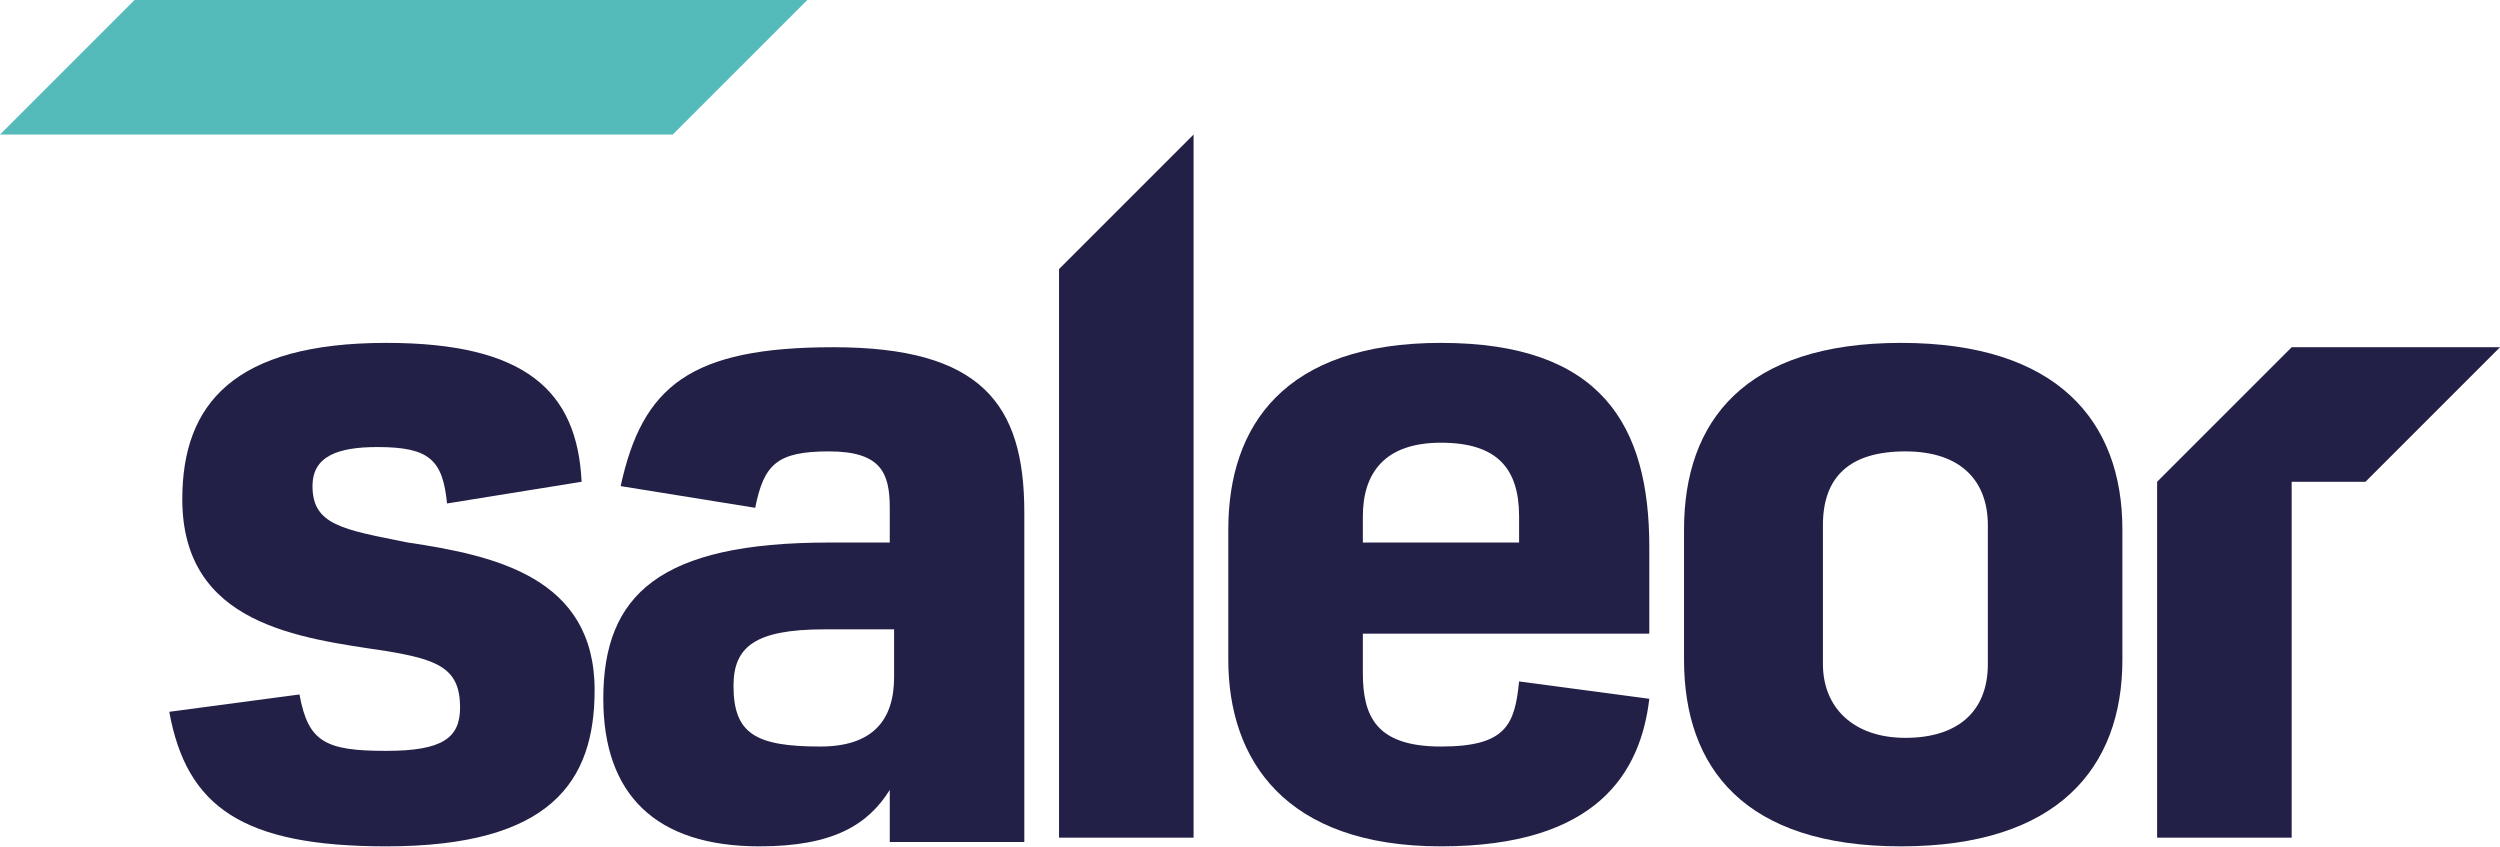
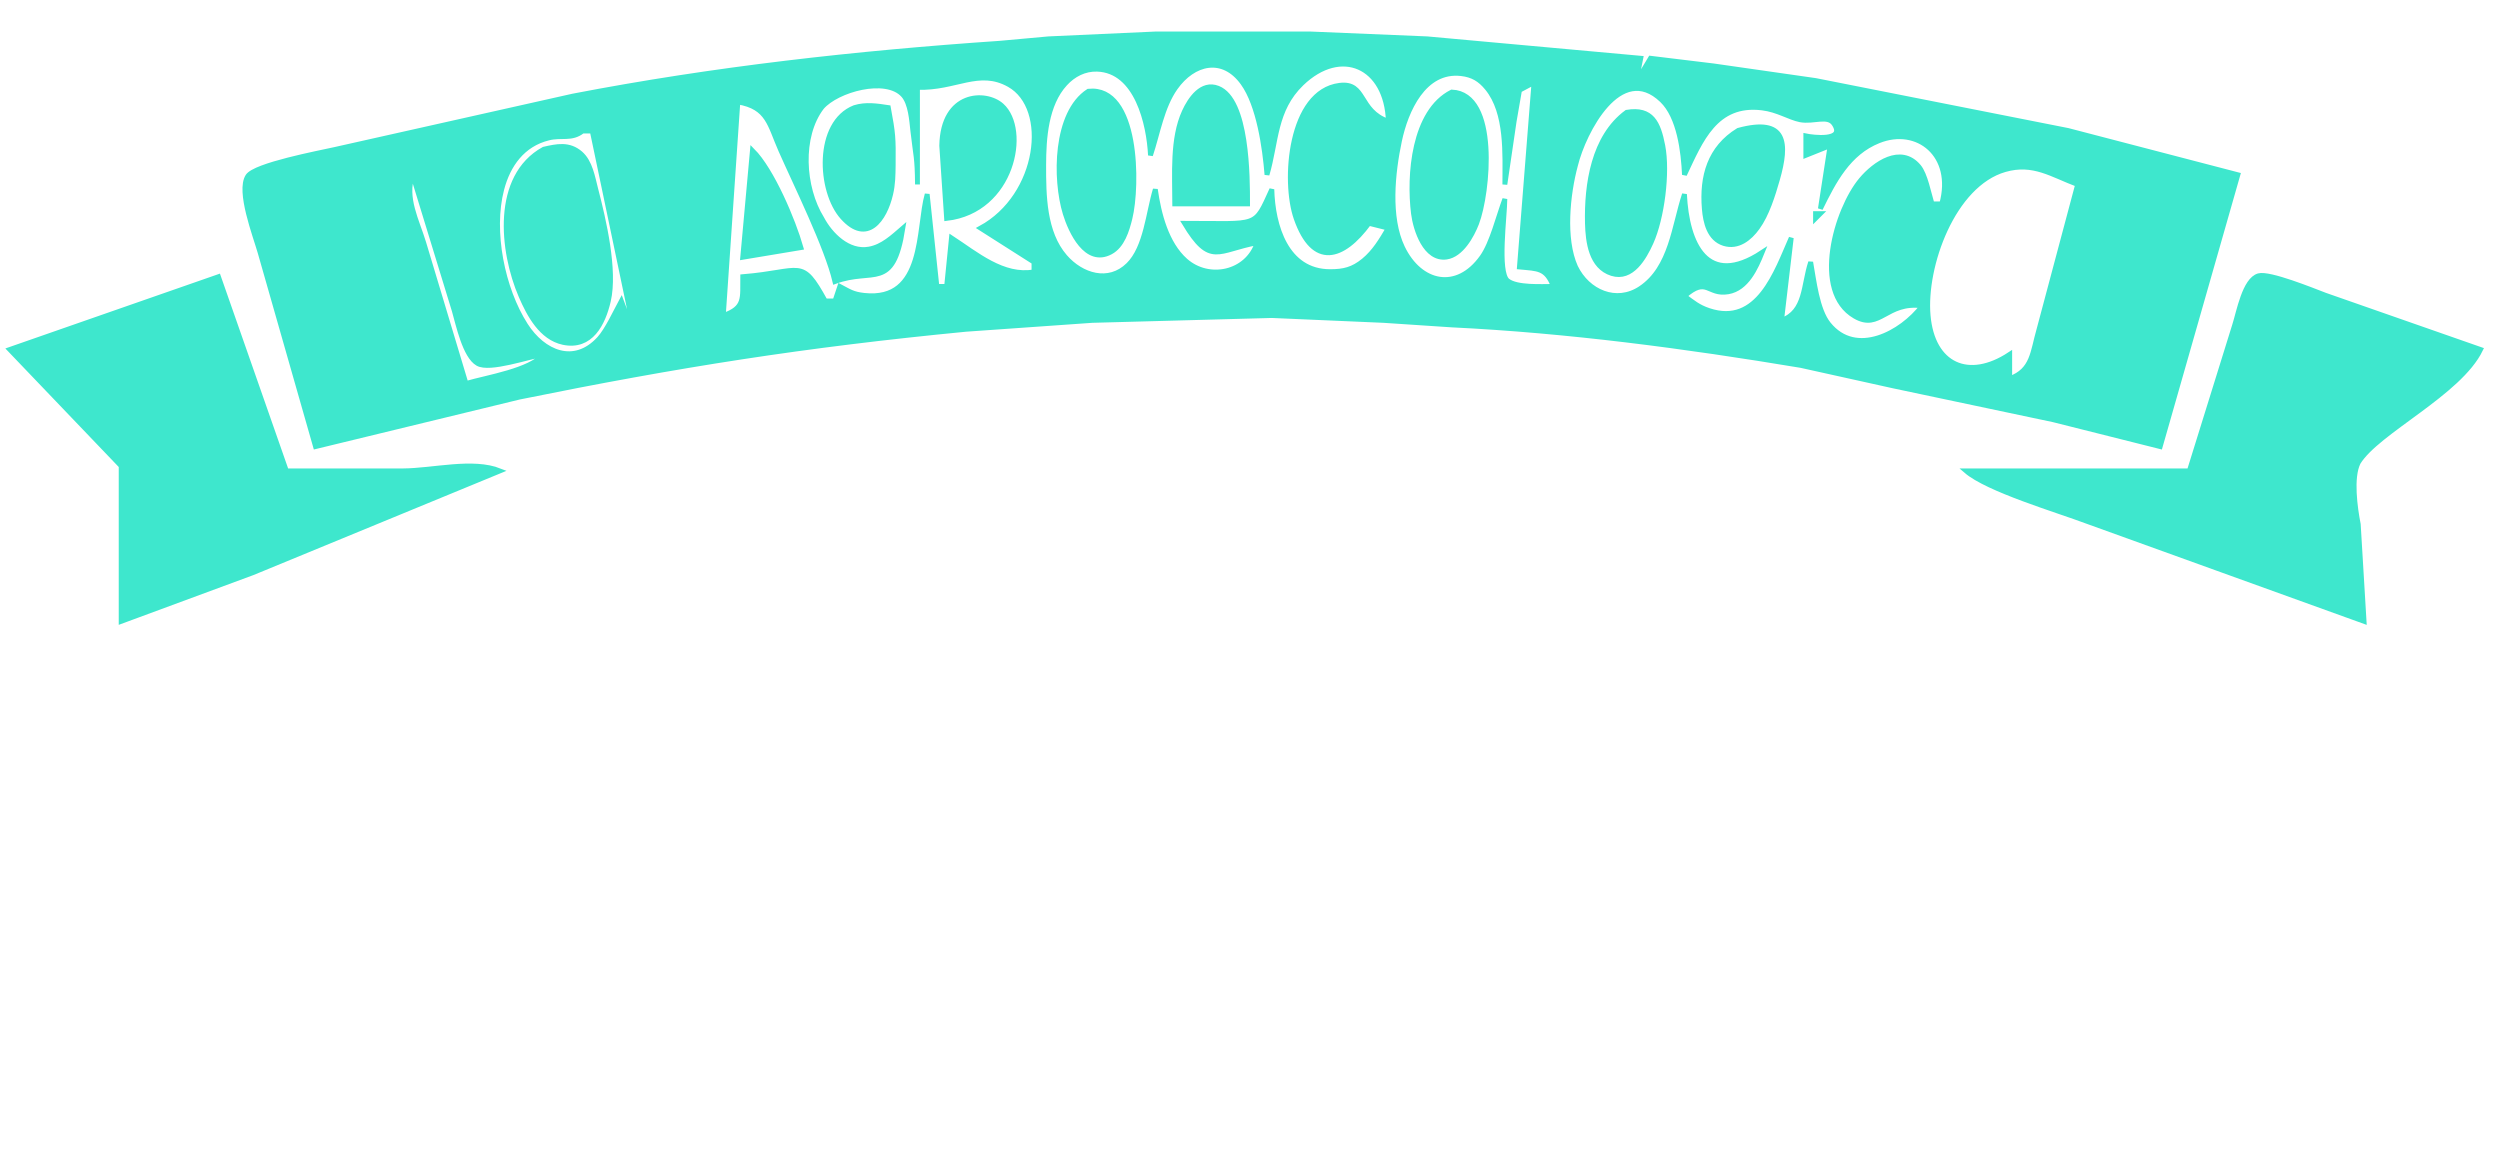
- <svg xmlns="http://www.w3.org/2000/svg" enable-background="new 20 0 57.6 19.5" viewBox="0 0 57.6 19.5">
-   <path d="m15.5 3.1h-15.5l3.1-3.1h15.5z" fill="#54baba" />
-   <g fill="#222046">
-     <path d="m8.9 19.5c3.8 0 4.8-1.5 4.8-3.6 0-2.6-2.3-3.1-4.3-3.4-1.5-.3-2.2-.4-2.2-1.3 0-.7.6-.9 1.5-.9 1.2 0 1.5.3 1.6 1.3l3.1-.5c-.1-2.1-1.3-3.2-4.5-3.2-3.5 0-4.7 1.4-4.7 3.6 0 2.9 2.7 3.2 4.7 3.5 1.2.2 1.7.4 1.7 1.3 0 .7-.4 1-1.7 1-1.4 0-1.8-.2-2-1.3l-3 .4c.4 2.2 1.7 3.1 5 3.1z" />
-     <path d="m17.5 19.5c1.7 0 2.5-.5 3-1.3v1.2h3.1v-7.6c0-2.5-1-3.8-4.4-3.8-3.3 0-4.4.9-4.9 3.2l3.1.5c.2-1 .5-1.3 1.7-1.3s1.4.5 1.4 1.3v.8h-1.4c-3.9 0-5.2 1.2-5.2 3.6 0 2.2 1.2 3.4 3.6 3.4zm1.4-2.3c-1.5 0-2-.3-2-1.4 0-.9.5-1.3 2.1-1.3h1.6v1.1c0 1-.5 1.6-1.7 1.6z" />
-     <path d="m24.4 19.3h3.1v-16.2l-3.1 3.1z" />
-     <path d="m33.2 19.5c3.6 0 4.6-1.7 4.8-3.4l-3-.4c-.1 1-.3 1.5-1.8 1.5s-1.8-.7-1.8-1.7v-.9h6.6v-2c0-2.8-1.1-4.7-4.8-4.7-3.6 0-4.9 1.9-4.9 4.3v3c0 2.3 1.3 4.3 4.9 4.3zm-1.8-7v-.6c0-1 .5-1.7 1.8-1.7s1.8.6 1.8 1.7v.6z" />
-     <path d="m43.8 7.9c-3.6 0-5 1.8-5 4.3v3c0 2.5 1.4 4.3 5 4.3s5.1-1.8 5.1-4.3v-3c0-2.5-1.5-4.3-5.1-4.3zm2 7.4c0 1.1-.7 1.7-1.9 1.7s-1.9-.7-1.9-1.7v-3.2c0-1.1.6-1.7 1.9-1.7s1.9.7 1.9 1.7z" />
-     <path d="m52.8 8-3.1 3.1v8.2h3.1v-8.2h1.7l3.1-3.1z" />
-   </g>
+ <svg xmlns="http://www.w3.org/2000/svg" viewBox="40 0 515 240">
+   <path id="Selection" fill="#3ee7cd" stroke="#3ee7cd" stroke-width="1" d="M 105.00,92.00            C 105.00,92.00 147.00,81.80 147.00,81.80              179.81,75.14 205.66,71.06 239.00,67.83              239.00,67.83 265.00,66.00 265.00,66.00              265.00,66.00 302.00,65.00 302.00,65.00              302.00,65.00 325.00,66.00 325.00,66.00              325.00,66.00 339.00,66.93 339.00,66.93              363.08,68.10 387.20,71.31 411.00,75.28              411.00,75.28 430.00,79.49 430.00,79.49              430.00,79.49 463.00,86.47 463.00,86.47              463.00,86.47 485.00,92.00 485.00,92.00              485.00,92.00 501.00,36.00 501.00,36.00              501.00,36.00 466.00,26.88 466.00,26.88              466.00,26.88 414.00,16.59 414.00,16.59              414.00,16.59 393.00,13.58 393.00,13.58              393.00,13.58 380.00,12.00 380.00,12.00              380.00,12.00 377.00,17.00 377.00,17.00              377.00,17.00 378.00,12.00 378.00,12.00              378.00,12.00 344.00,8.91 344.00,8.91              344.00,8.91 334.00,8.00 334.00,8.00              334.00,8.00 310.00,7.00 310.00,7.00              310.00,7.00 278.00,7.00 278.00,7.00              278.00,7.00 256.00,8.00 256.00,8.00              256.00,8.00 246.00,8.91 246.00,8.91              216.45,10.93 187.15,14.18 158.00,19.80              158.00,19.80 109.00,30.79 109.00,30.79              105.71,31.53 92.49,34.01 91.04,36.31              89.07,39.42 92.57,48.47 93.58,52.00              93.58,52.00 105.00,92.00 105.00,92.00 Z            M 301.00,36.00            C 302.98,29.24 302.51,22.63 308.13,17.21              316.25,9.39 325.64,13.56 326.00,25.00              319.75,22.84 321.43,16.89 315.96,17.58              305.69,18.86 304.31,37.29 307.01,45.00              310.57,55.16 316.60,53.35 322.00,46.00              322.00,46.00 326.00,47.00 326.00,47.00              324.57,49.44 323.14,51.86 320.91,53.69              318.68,55.51 316.82,55.96 314.00,55.96              304.95,55.96 302.19,46.49 302.00,39.00              298.32,47.06 299.41,46.00 284.00,46.00              289.38,54.93 290.80,51.49 299.00,50.00              296.93,56.28 289.01,57.94 284.21,53.69              280.26,50.19 278.71,44.02 278.00,39.00              276.54,43.78 276.07,51.00 272.44,54.57              268.39,58.56 262.76,56.78 259.39,52.89              255.06,47.90 254.99,40.25 255.00,34.00              255.01,28.48 255.46,21.53 259.42,17.23              261.13,15.36 263.42,14.17 266.00,14.25              274.20,14.51 276.68,25.54 277.00,32.00              278.51,27.47 279.35,22.04 282.13,18.10              285.83,12.85 291.91,11.38 296.03,17.11              299.32,21.67 300.55,30.42 301.00,36.00 Z            M 350.00,38.00            C 350.00,38.00 351.91,25.00 351.91,25.00              351.91,25.00 353.02,18.59 353.02,18.59              353.02,18.59 356.00,17.00 356.00,17.00              356.00,17.00 353.00,55.00 353.00,55.00              356.84,55.37 358.50,55.16 360.00,59.00              357.59,59.00 352.46,59.32 350.57,57.83              348.40,56.10 350.00,44.37 350.00,41.00              348.68,44.52 347.35,50.08 345.30,52.96              340.17,60.18 332.55,58.54 328.92,51.00              325.92,44.76 326.89,35.60 328.29,29.00              329.60,22.80 333.30,14.29 341.00,15.16              343.34,15.43 344.86,16.33 346.35,18.15              350.53,23.25 350.00,31.79 350.00,38.00 Z            M 242.00,47.00            C 242.00,47.00 253.00,54.00 253.00,54.00              253.00,54.00 253.00,56.00 253.00,56.00              246.65,57.13 241.10,52.33 236.00,49.00              236.00,49.00 235.00,59.00 235.00,59.00              235.00,59.00 233.00,59.00 233.00,59.00              233.00,59.00 231.00,40.00 231.00,40.00              229.00,47.03 230.72,62.24 218.00,60.85              215.65,60.59 214.98,60.04 213.00,59.00              213.00,59.00 212.00,62.00 212.00,62.00              212.00,62.00 210.00,62.00 210.00,62.00              204.99,52.92 205.35,56.00 193.00,57.00              192.94,61.47 193.58,63.40 189.00,65.00              189.00,65.00 192.00,21.00 192.00,21.00              198.28,22.08 198.51,25.69 200.86,31.00              204.06,38.23 210.33,50.89 212.00,58.00              219.95,55.06 223.94,60.05 226.00,47.00              223.92,48.79 221.82,50.83 219.00,51.32              214.74,52.07 211.06,48.36 209.29,45.00              205.33,38.62 204.70,28.11 209.29,22.11              212.39,18.50 222.51,15.65 226.07,19.60              227.60,21.31 227.80,24.80 228.05,27.00              228.65,32.31 228.95,32.26 229.00,38.00              229.00,38.00 229.00,18.00 229.00,18.00              236.87,18.26 241.61,13.94 247.89,17.45              256.46,22.25 254.24,40.36 242.00,47.00 Z            M 282.00,42.00            C 282.00,42.00 297.00,42.00 297.00,42.00              297.00,36.46 297.00,20.57 290.90,18.17              287.54,16.85 285.15,20.42 283.97,23.00              281.42,28.58 282.00,35.95 282.00,42.00 Z            M 387.00,36.00            C 390.33,28.94 393.41,21.06 403.00,22.23              406.19,22.61 408.61,24.23 410.83,24.67              413.62,25.21 416.54,23.56 417.84,25.56              420.22,29.21 413.27,28.27 412.00,28.00              412.00,28.00 412.00,32.00 412.00,32.00              412.00,32.00 417.00,30.00 417.00,30.00              417.00,30.00 415.00,43.00 415.00,43.00              417.76,37.35 420.76,31.50 427.00,29.01              435.01,25.80 442.75,31.96 440.00,42.00              440.00,42.00 438.00,42.00 438.00,42.00              437.33,39.83 436.62,35.93 435.26,34.31              431.58,29.92 426.16,33.72 423.39,37.04              418.27,43.17 413.28,60.03 422.11,65.16              427.25,68.15 428.56,62.02 436.00,63.00              431.74,68.62 422.33,73.74 416.70,66.77              414.32,63.84 413.68,57.76 413.00,54.00              411.42,58.78 412.03,64.19 407.00,66.00              407.00,66.00 409.00,49.00 409.00,49.00              405.94,55.93 402.19,67.39 392.00,63.96              389.83,63.23 388.78,62.30 387.00,61.00              391.69,56.87 391.71,60.84 396.00,60.11              399.84,59.45 401.71,55.18 403.00,52.00              391.63,59.49 387.50,50.26 387.00,40.00              384.83,46.57 384.26,55.19 377.96,59.40              372.97,62.73 367.04,60.14 364.56,54.98              361.97,49.20 362.93,40.02 364.56,34.00              366.21,27.24 373.77,12.41 382.36,20.65              385.95,24.09 386.78,31.27 387.00,36.00 Z            M 264.21,18.79            C 257.33,23.26 257.26,36.88 259.44,44.00              260.57,47.67 263.75,54.63 268.78,51.93              271.20,50.64 272.15,47.47 272.76,45.00              274.43,38.28 274.44,17.72 264.21,18.79 Z            M 339.07,18.96            C 331.18,22.95 330.19,36.11 331.18,44.00              331.60,47.31 333.61,53.57 337.98,52.95              341.02,52.51 343.20,48.58 344.19,46.00              346.56,39.81 348.63,19.35 339.07,18.96 Z            M 235.00,45.00            C 248.63,43.42 251.90,26.72 246.35,21.74              243.07,18.79 234.20,19.01 234.00,30.00              234.00,30.00 235.00,45.00 235.00,45.00 Z            M 223.00,22.16            C 220.61,21.80 218.37,21.45 216.04,22.16              208.07,25.28 208.73,39.40 213.57,44.77              218.62,50.39 222.26,45.23 223.47,40.00              223.96,37.92 223.97,36.11 224.00,34.00              224.06,28.37 223.99,27.51 223.00,22.16 Z            M 375.10,23.13            C 368.24,28.18 366.82,37.99 367.01,46.00              367.11,49.80 367.73,54.99 372.04,56.34              376.15,57.63 378.70,53.09 380.10,50.00              382.39,44.93 383.60,35.49 382.53,30.00              381.63,25.36 380.28,22.26 375.10,23.13 Z            M 162.00,27.00            C 162.00,27.00 171.00,70.00 171.00,70.00              171.00,70.00 168.00,62.00 168.00,62.00              166.80,64.24 165.06,68.00 163.45,69.77              158.29,75.44 151.89,72.64 148.27,66.98              143.48,59.50 141.09,47.63 143.35,39.00              144.67,33.93 147.69,29.72 153.00,28.42              155.72,27.75 157.75,28.77 160.00,27.00              160.00,27.00 162.00,27.00 162.00,27.00 Z            M 398.09,26.85            C 392.18,30.48 390.54,36.33 391.09,43.00              391.32,45.78 392.08,49.20 395.13,50.16              398.04,51.06 400.44,49.10 402.03,46.89              404.00,44.18 405.22,40.20 406.14,37.00              408.29,29.49 408.03,24.15 398.09,26.85 Z            M 152.02,30.74            C 141.78,36.38 143.34,51.75 147.34,61.00              149.01,64.87 151.51,69.56 156.00,70.53              161.72,71.75 164.25,66.64 165.32,62.00              166.78,55.68 164.38,45.35 162.73,39.00              162.09,36.53 161.59,33.34 159.57,31.60              157.22,29.57 154.71,30.12 152.02,30.74 Z            M 195.00,31.00            C 195.00,31.00 193.00,53.00 193.00,53.00              193.00,53.00 205.00,51.00 205.00,51.00              203.41,45.41 199.03,35.04 195.00,31.00 Z            M 468.00,38.00            C 468.00,38.00 460.00,68.00 460.00,68.00              458.70,72.50 458.76,76.30 454.00,78.00              454.00,78.00 454.00,73.00 454.00,73.00              445.54,78.58 438.09,75.27 437.19,65.00              436.29,54.84 442.30,38.02 453.00,34.94              458.89,33.25 462.68,36.02 468.00,38.00 Z            M 125.00,36.00            C 125.00,36.00 133.58,64.00 133.58,64.00              134.41,66.86 135.76,73.38 138.42,74.89              140.89,76.29 148.75,73.50 152.00,73.00              149.23,76.36 140.37,77.72 136.00,79.00              136.00,79.00 127.28,50.00 127.28,50.00              125.90,45.43 123.28,40.71 125.00,36.00 Z            M 414.00,44.00            C 414.00,44.00 414.00,45.00 414.00,45.00              414.00,45.00 415.00,44.00 415.00,44.00              415.00,44.00 414.00,44.00 414.00,44.00 Z            M 491.00,97.00            C 491.00,97.00 445.00,97.00 445.00,97.00              449.48,100.87 463.74,105.06 470.00,107.42              470.00,107.42 527.00,128.00 527.00,128.00              527.00,128.00 525.80,108.00 525.80,108.00              525.13,104.59 524.27,98.34 525.80,95.29              529.71,88.88 546.64,81.03 551.00,72.00              551.00,72.00 519.00,60.81 519.00,60.81              516.46,59.85 507.48,56.18 505.28,56.81              502.37,57.63 501.20,64.32 500.33,67.00              500.33,67.00 491.00,97.00 491.00,97.00 Z            M 42.00,72.00            C 42.00,72.00 64.96,96.00 64.96,96.00              64.96,96.00 64.96,106.00 64.96,106.00              64.96,106.00 64.96,128.00 64.96,128.00              64.96,128.00 92.00,118.01 92.00,118.01              92.00,118.01 143.00,97.00 143.00,97.00              137.36,94.76 129.27,96.97 123.00,97.00              123.00,97.00 99.00,97.00 99.00,97.00              99.00,97.00 85.00,57.00 85.00,57.00              85.00,57.00 42.00,72.00 42.00,72.00 Z" />
</svg>
